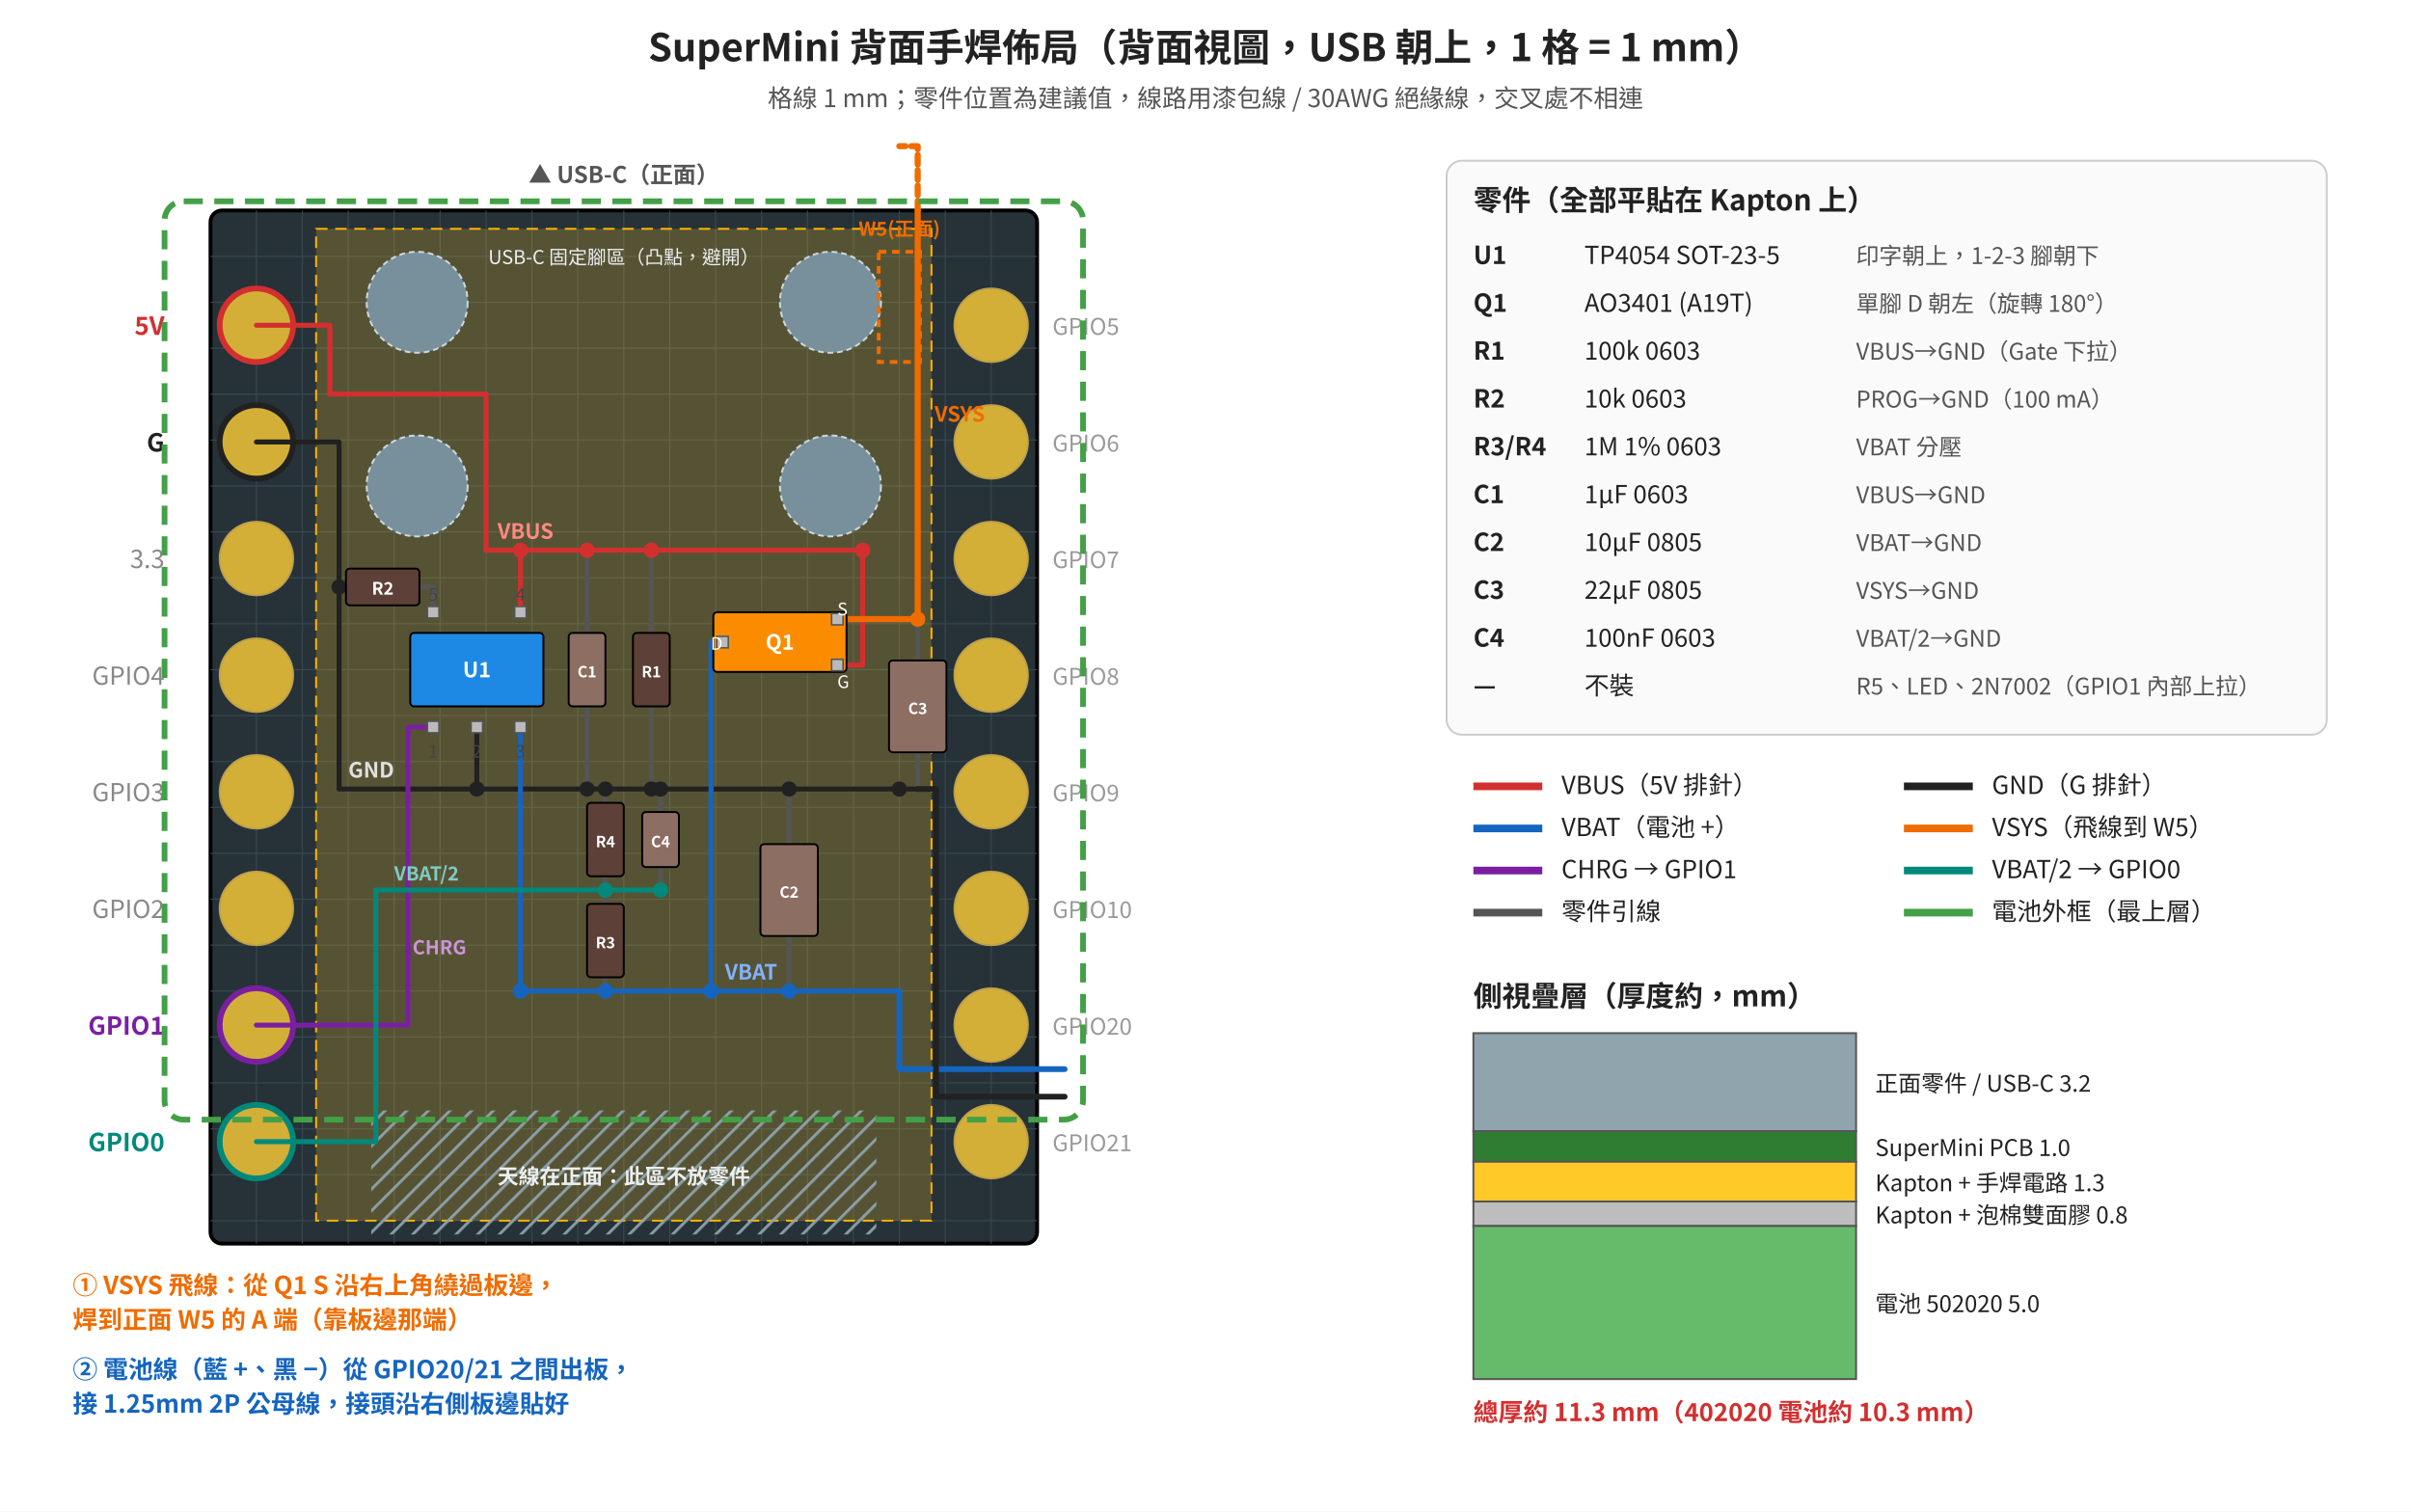
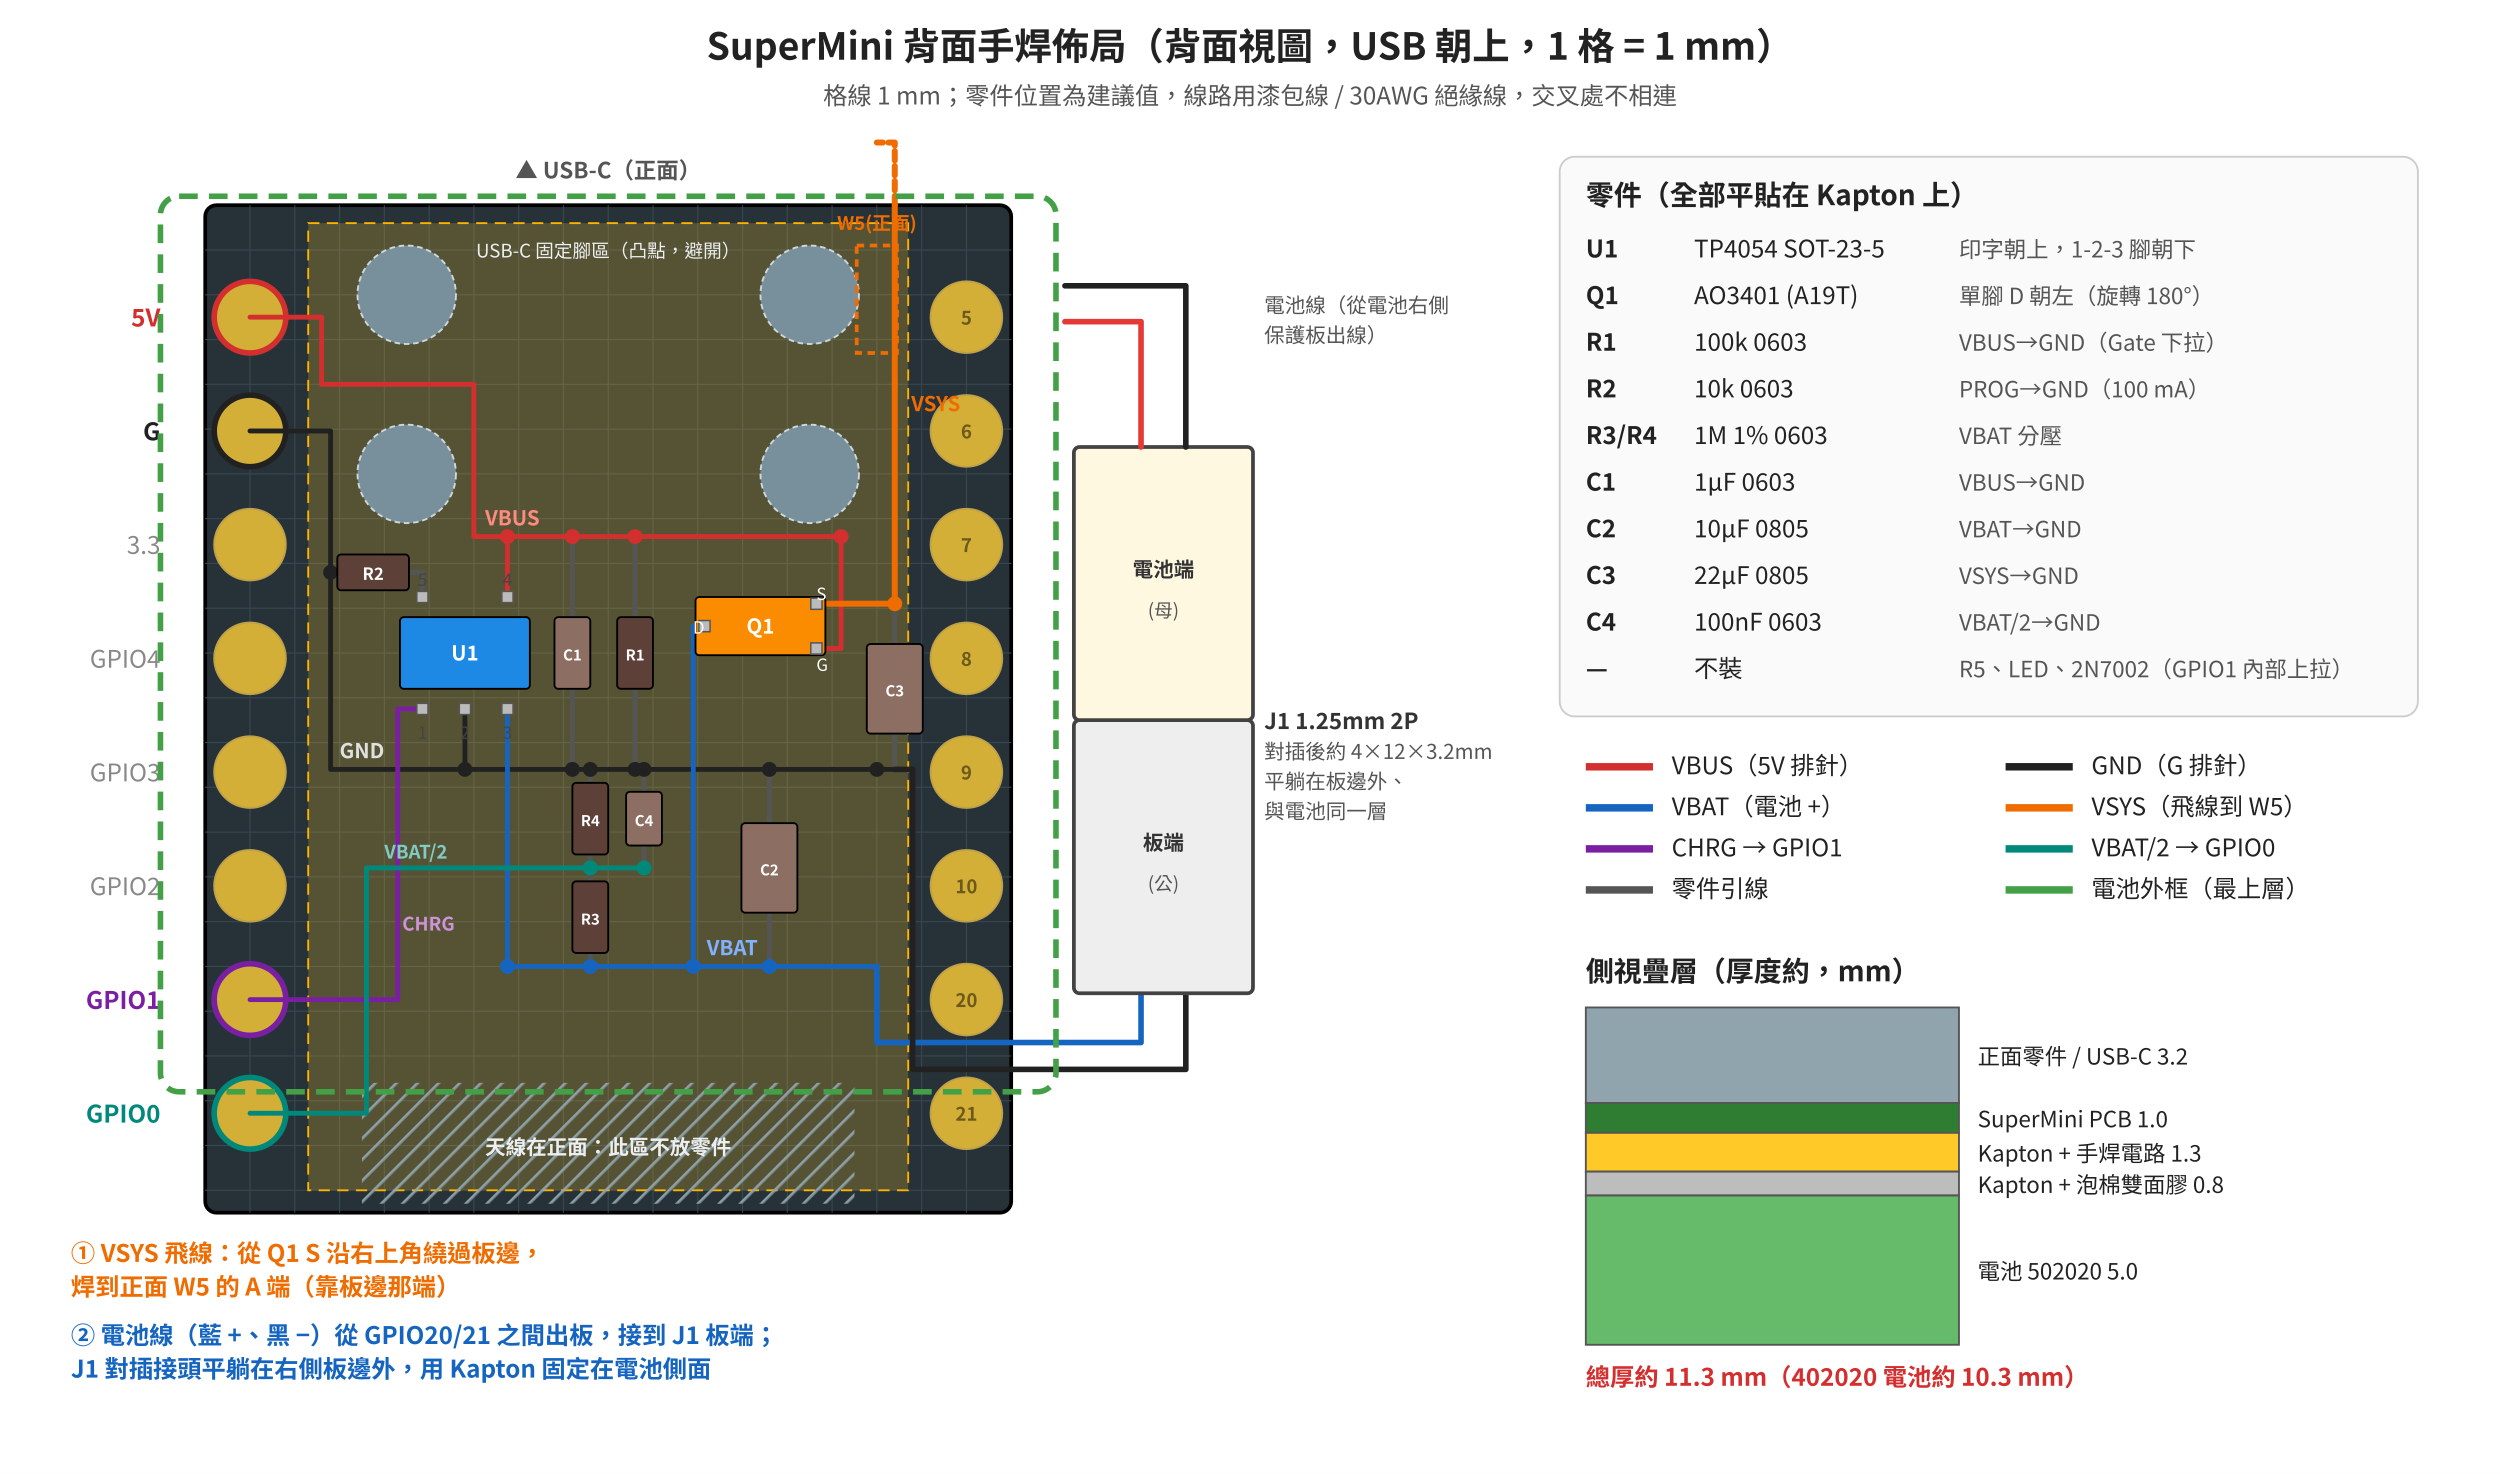
- <svg xmlns="http://www.w3.org/2000/svg" width="1260" height="790" viewBox="0 0 1260 790" font-family="Microsoft JhengHei, PingFang TC, Noto Sans CJK TC, sans-serif">
-   <rect width="1260" height="790" fill="#fff" />
+ <svg xmlns="http://www.w3.org/2000/svg" width="1340" height="790" viewBox="0 0 1340 790" font-family="Microsoft JhengHei, PingFang TC, Noto Sans CJK TC, sans-serif">
+   <rect width="1340" height="790" fill="#fff" />
  <defs>
    <pattern id="hatch" width="8" height="8" patternUnits="userSpaceOnUse" patternTransform="rotate(45)">
      <line x1="0" y1="0" x2="0" y2="8" stroke="#90a4ae" stroke-width="3" />
    </pattern>
  </defs>
-   <text x="630.0" y="32.0" font-size="20" text-anchor="middle" fill="#222" font-weight="bold">SuperMini 背面手焊佈局（背面視圖，USB 朝上，1 格 = 1 mm）</text>
-   <text x="630.0" y="56.0" font-size="13" text-anchor="middle" fill="#555">格線 1 mm；零件位置為建議值，線路用漆包線 / 30AWG 絕緣線，交叉處不相連</text>
+   <text x="670.0" y="32.0" font-size="20" text-anchor="middle" fill="#222" font-weight="bold">SuperMini 背面手焊佈局（背面視圖，USB 朝上，1 格 = 1 mm）</text>
+   <text x="670.0" y="56.0" font-size="13" text-anchor="middle" fill="#555">格線 1 mm；零件位置為建議值，線路用漆包線 / 30AWG 絕緣線，交叉處不相連</text>
  <rect x="110.0" y="110.0" width="432.0" height="540.0" rx="6" fill="#263238" stroke="#000" stroke-width="2" />
  <line x1="134.0" y1="110.0" x2="134.0" y2="650.0" stroke="#37474f" stroke-width="0.6" />
  <line x1="158.0" y1="110.0" x2="158.0" y2="650.0" stroke="#37474f" stroke-width="0.6" />
  <line x1="182.0" y1="110.0" x2="182.0" y2="650.0" stroke="#37474f" stroke-width="0.6" />
  <line x1="206.0" y1="110.0" x2="206.0" y2="650.0" stroke="#37474f" stroke-width="0.6" />
  <line x1="230.0" y1="110.0" x2="230.0" y2="650.0" stroke="#37474f" stroke-width="0.6" />
  <line x1="254.0" y1="110.0" x2="254.0" y2="650.0" stroke="#37474f" stroke-width="0.6" />
  <line x1="278.0" y1="110.0" x2="278.0" y2="650.0" stroke="#37474f" stroke-width="0.6" />
  <line x1="302.0" y1="110.0" x2="302.0" y2="650.0" stroke="#37474f" stroke-width="0.6" />
  <line x1="326.0" y1="110.0" x2="326.0" y2="650.0" stroke="#37474f" stroke-width="0.6" />
  <line x1="350.0" y1="110.0" x2="350.0" y2="650.0" stroke="#37474f" stroke-width="0.6" />
  <line x1="374.0" y1="110.0" x2="374.0" y2="650.0" stroke="#37474f" stroke-width="0.6" />
  <line x1="398.0" y1="110.0" x2="398.0" y2="650.0" stroke="#37474f" stroke-width="0.6" />
  <line x1="422.0" y1="110.0" x2="422.0" y2="650.0" stroke="#37474f" stroke-width="0.6" />
  <line x1="446.0" y1="110.0" x2="446.0" y2="650.0" stroke="#37474f" stroke-width="0.6" />
  <line x1="470.0" y1="110.0" x2="470.0" y2="650.0" stroke="#37474f" stroke-width="0.6" />
  <line x1="494.0" y1="110.0" x2="494.0" y2="650.0" stroke="#37474f" stroke-width="0.6" />
  <line x1="518.0" y1="110.0" x2="518.0" y2="650.0" stroke="#37474f" stroke-width="0.6" />
  <line x1="110.0" y1="134.0" x2="542.0" y2="134.0" stroke="#37474f" stroke-width="0.6" />
  <line x1="110.0" y1="158.0" x2="542.0" y2="158.0" stroke="#37474f" stroke-width="0.6" />
  <line x1="110.0" y1="182.0" x2="542.0" y2="182.0" stroke="#37474f" stroke-width="0.6" />
  <line x1="110.0" y1="206.0" x2="542.0" y2="206.0" stroke="#37474f" stroke-width="0.6" />
  <line x1="110.0" y1="230.0" x2="542.0" y2="230.0" stroke="#37474f" stroke-width="0.6" />
  <line x1="110.0" y1="254.0" x2="542.0" y2="254.0" stroke="#37474f" stroke-width="0.6" />
  <line x1="110.0" y1="278.0" x2="542.0" y2="278.0" stroke="#37474f" stroke-width="0.6" />
  <line x1="110.0" y1="302.0" x2="542.0" y2="302.0" stroke="#37474f" stroke-width="0.6" />
  <line x1="110.0" y1="326.0" x2="542.0" y2="326.0" stroke="#37474f" stroke-width="0.6" />
  <line x1="110.0" y1="350.0" x2="542.0" y2="350.0" stroke="#37474f" stroke-width="0.6" />
  <line x1="110.0" y1="374.0" x2="542.0" y2="374.0" stroke="#37474f" stroke-width="0.6" />
  <line x1="110.0" y1="398.0" x2="542.0" y2="398.0" stroke="#37474f" stroke-width="0.6" />
  <line x1="110.0" y1="422.0" x2="542.0" y2="422.0" stroke="#37474f" stroke-width="0.6" />
  <line x1="110.0" y1="446.0" x2="542.0" y2="446.0" stroke="#37474f" stroke-width="0.6" />
  <line x1="110.0" y1="470.0" x2="542.0" y2="470.0" stroke="#37474f" stroke-width="0.6" />
  <line x1="110.0" y1="494.0" x2="542.0" y2="494.0" stroke="#37474f" stroke-width="0.6" />
  <line x1="110.0" y1="518.0" x2="542.0" y2="518.0" stroke="#37474f" stroke-width="0.6" />
  <line x1="110.0" y1="542.0" x2="542.0" y2="542.0" stroke="#37474f" stroke-width="0.6" />
  <line x1="110.0" y1="566.0" x2="542.0" y2="566.0" stroke="#37474f" stroke-width="0.6" />
  <line x1="110.0" y1="590.0" x2="542.0" y2="590.0" stroke="#37474f" stroke-width="0.6" />
  <line x1="110.0" y1="614.0" x2="542.0" y2="614.0" stroke="#37474f" stroke-width="0.6" />
  <line x1="110.0" y1="638.0" x2="542.0" y2="638.0" stroke="#37474f" stroke-width="0.6" />
  <rect x="165.2" y="119.6" width="321.6" height="518.4" fill="#ffca28" fill-opacity="0.22" stroke="#ffb300" stroke-dasharray="6,4" />
  <rect x="194.0" y="580.4" width="264.0" height="64.8" fill="url(#hatch)" fill-opacity="0.9" />
  <text x="326.0" y="618.8" font-size="11" text-anchor="middle" fill="#eceff1" font-weight="bold">天線在正面：此區不放零件</text>
  <circle cx="218.0" cy="158.0" r="26.4" fill="#78909c" stroke="#cfd8dc" stroke-dasharray="3,2" />
  <circle cx="434.0" cy="158.0" r="26.4" fill="#78909c" stroke="#cfd8dc" stroke-dasharray="3,2" />
  <circle cx="218.0" cy="254.0" r="26.4" fill="#78909c" stroke="#cfd8dc" stroke-dasharray="3,2" />
  <circle cx="434.0" cy="254.0" r="26.4" fill="#78909c" stroke="#cfd8dc" stroke-dasharray="3,2" />
  <text x="326.0" y="138.0" font-size="10" text-anchor="middle" fill="#eceff1">USB-C 固定腳區（凸點，避開）</text>
  <text x="326.0" y="95.6" font-size="12" text-anchor="middle" fill="#555" font-weight="bold">▲ USB-C（正面）</text>
  <rect x="459.2" y="131.6" width="21.6" height="57.6" fill="none" stroke="#ef6c00" stroke-width="2" stroke-dasharray="4,3" />
  <text x="470.0" y="123.2" font-size="10" text-anchor="middle" fill="#ef6c00" font-weight="bold">W5(正面)</text>
  <circle cx="134.0" cy="170.0" r="19.2" fill="#d4af37" stroke="#d32f2f" stroke-width="3" />
  <text x="86.0" y="175.0" font-size="13" text-anchor="end" fill="#d32f2f" font-weight="bold">5V</text>
  <circle cx="134.0" cy="230.96" r="19.2" fill="#d4af37" stroke="#212121" stroke-width="3" />
  <text x="86.0" y="236.0" font-size="13" text-anchor="end" fill="#212121" font-weight="bold">G</text>
  <circle cx="134.0" cy="291.92" r="19.2" fill="#d4af37" stroke="#bfa14a" stroke-width="1" />
  <text x="86.0" y="296.9" font-size="13" text-anchor="end" fill="#888">3.3</text>
  <circle cx="134.0" cy="352.88" r="19.2" fill="#d4af37" stroke="#bfa14a" stroke-width="1" />
  <text x="86.0" y="357.9" font-size="13" text-anchor="end" fill="#888">GPIO4</text>
  <circle cx="134.0" cy="413.84" r="19.2" fill="#d4af37" stroke="#bfa14a" stroke-width="1" />
  <text x="86.0" y="418.8" font-size="13" text-anchor="end" fill="#888">GPIO3</text>
  <circle cx="134.0" cy="474.8" r="19.2" fill="#d4af37" stroke="#bfa14a" stroke-width="1" />
  <text x="86.0" y="479.8" font-size="13" text-anchor="end" fill="#888">GPIO2</text>
  <circle cx="134.0" cy="535.76" r="19.2" fill="#d4af37" stroke="#7b1fa2" stroke-width="3" />
  <text x="86.0" y="540.8" font-size="13" text-anchor="end" fill="#7b1fa2" font-weight="bold">GPIO1</text>
  <circle cx="134.0" cy="596.72" r="19.2" fill="#d4af37" stroke="#00897b" stroke-width="3" />
  <text x="86.0" y="601.7" font-size="13" text-anchor="end" fill="#00897b" font-weight="bold">GPIO0</text>
  <circle cx="518.0" cy="170.0" r="19.2" fill="#d4af37" stroke="#bfa14a" />
-   <text x="550.0" y="175.0" font-size="12" text-anchor="start" fill="#999">GPIO5</text>
+   <text x="518.0" y="174.0" font-size="10" text-anchor="middle" fill="#6d5a1a" font-weight="bold">5</text>
  <circle cx="518.0" cy="230.96" r="19.2" fill="#d4af37" stroke="#bfa14a" />
-   <text x="550.0" y="236.0" font-size="12" text-anchor="start" fill="#999">GPIO6</text>
+   <text x="518.0" y="235.0" font-size="10" text-anchor="middle" fill="#6d5a1a" font-weight="bold">6</text>
  <circle cx="518.0" cy="291.92" r="19.2" fill="#d4af37" stroke="#bfa14a" />
-   <text x="550.0" y="296.9" font-size="12" text-anchor="start" fill="#999">GPIO7</text>
+   <text x="518.0" y="295.9" font-size="10" text-anchor="middle" fill="#6d5a1a" font-weight="bold">7</text>
  <circle cx="518.0" cy="352.88" r="19.2" fill="#d4af37" stroke="#bfa14a" />
-   <text x="550.0" y="357.9" font-size="12" text-anchor="start" fill="#999">GPIO8</text>
+   <text x="518.0" y="356.9" font-size="10" text-anchor="middle" fill="#6d5a1a" font-weight="bold">8</text>
  <circle cx="518.0" cy="413.84" r="19.2" fill="#d4af37" stroke="#bfa14a" />
-   <text x="550.0" y="418.8" font-size="12" text-anchor="start" fill="#999">GPIO9</text>
+   <text x="518.0" y="417.8" font-size="10" text-anchor="middle" fill="#6d5a1a" font-weight="bold">9</text>
  <circle cx="518.0" cy="474.8" r="19.2" fill="#d4af37" stroke="#bfa14a" />
-   <text x="550.0" y="479.8" font-size="12" text-anchor="start" fill="#999">GPIO10</text>
+   <text x="518.0" y="478.8" font-size="10" text-anchor="middle" fill="#6d5a1a" font-weight="bold">10</text>
  <circle cx="518.0" cy="535.76" r="19.2" fill="#d4af37" stroke="#bfa14a" />
-   <text x="550.0" y="540.8" font-size="12" text-anchor="start" fill="#999">GPIO20</text>
+   <text x="518.0" y="539.8" font-size="10" text-anchor="middle" fill="#6d5a1a" font-weight="bold">20</text>
  <circle cx="518.0" cy="596.72" r="19.2" fill="#d4af37" stroke="#bfa14a" />
-   <text x="550.0" y="601.7" font-size="12" text-anchor="start" fill="#999">GPIO21</text>
+   <text x="518.0" y="600.7" font-size="10" text-anchor="middle" fill="#6d5a1a" font-weight="bold">21</text>
  <polyline fill="none" stroke="#d32f2f" stroke-width="2.6" stroke-linejoin="round" stroke-linecap="round" points="134.0,170.0 172.4,170.0 172.4,206.0 254.0,206.0 254.0,287.6 450.8,287.6" />
  <polyline fill="none" stroke="#212121" stroke-width="2.6" stroke-linejoin="round" stroke-linecap="round" points="134.0,231.0 177.2,231.0 177.2,412.4 470.0,412.4" />
  <polyline fill="none" stroke="#1565c0" stroke-width="2.6" stroke-linejoin="round" stroke-linecap="round" points="272.0,518.0 470.0,518.0" />
  <polyline fill="none" stroke="#d32f2f" stroke-width="2.6" stroke-linejoin="round" stroke-linecap="round" points="272.0,320.0 272.0,287.6" />
  <circle cx="272.0" cy="287.6" r="4" fill="#d32f2f" />
  <polyline fill="none" stroke="#555" stroke-width="2.6" stroke-linejoin="round" stroke-linecap="round" points="226.4,320.0 226.4,306.8 177.2,306.8" />
  <circle cx="177.2" cy="306.8" r="4" fill="#212121" />
  <polyline fill="none" stroke="#212121" stroke-width="2.6" stroke-linejoin="round" stroke-linecap="round" points="249.2,380.0 249.2,412.4" />
  <circle cx="249.2" cy="412.4" r="4" fill="#212121" />
  <polyline fill="none" stroke="#1565c0" stroke-width="2.6" stroke-linejoin="round" stroke-linecap="round" points="272.0,380.0 272.0,518.0" />
  <circle cx="272.0" cy="518.0" r="4" fill="#1565c0" />
  <polyline fill="none" stroke="#7b1fa2" stroke-width="2.6" stroke-linejoin="round" stroke-linecap="round" points="226.4,380.0 213.2,380.0 213.2,535.8 134.0,535.8" />
  <polyline fill="none" stroke="#d32f2f" stroke-width="2.6" stroke-linejoin="round" stroke-linecap="round" points="437.6,347.6 450.8,347.6 450.8,287.6" />
  <circle cx="450.8" cy="287.6" r="4" fill="#d32f2f" />
  <polyline fill="none" stroke="#ef6c00" stroke-width="3.2" stroke-linejoin="round" stroke-linecap="round" points="437.6,323.6 479.6,323.6 479.6,110.0" />
  <polyline fill="none" stroke="#ef6c00" stroke-width="3.2" stroke-linejoin="round" stroke-linecap="round" stroke-dasharray="5,3" points="479.6,110.0 479.6,76.4 470.0,76.4" />
  <polyline fill="none" stroke="#1565c0" stroke-width="2.6" stroke-linejoin="round" stroke-linecap="round" points="377.6,335.6 371.6,335.6 371.6,518.0" />
  <circle cx="371.6" cy="518.0" r="4" fill="#1565c0" />
  <polyline fill="none" stroke="#555" stroke-width="2.6" stroke-linejoin="round" stroke-linecap="round" points="306.8,287.6 306.8,412.4" />
  <circle cx="306.8" cy="287.6" r="4" fill="#d32f2f" />
  <circle cx="306.8" cy="412.4" r="4" fill="#212121" />
  <polyline fill="none" stroke="#555" stroke-width="2.6" stroke-linejoin="round" stroke-linecap="round" points="340.4,287.6 340.4,412.4" />
  <circle cx="340.4" cy="287.6" r="4" fill="#d32f2f" />
  <circle cx="340.4" cy="412.4" r="4" fill="#212121" />
  <polyline fill="none" stroke="#555" stroke-width="2.6" stroke-linejoin="round" stroke-linecap="round" points="479.6,323.6 479.6,412.4" />
  <circle cx="479.6" cy="323.6" r="4" fill="#ef6c00" />
  <circle cx="470.0" cy="412.4" r="4" fill="#212121" />
  <polyline fill="none" stroke="#212121" stroke-width="2.6" stroke-linejoin="round" stroke-linecap="round" points="470.0,412.4 479.6,412.4" />
  <polyline fill="none" stroke="#555" stroke-width="2.6" stroke-linejoin="round" stroke-linecap="round" points="316.4,412.4 316.4,518.0" />
  <circle cx="316.4" cy="412.4" r="4" fill="#212121" />
  <circle cx="316.4" cy="518.0" r="4" fill="#1565c0" />
  <polyline fill="none" stroke="#555" stroke-width="2.6" stroke-linejoin="round" stroke-linecap="round" points="345.2,431.6 345.2,465.2" />
  <polyline fill="none" stroke="#555" stroke-width="2.6" stroke-linejoin="round" stroke-linecap="round" points="345.2,412.4 345.2,431.6" />
  <circle cx="345.2" cy="412.4" r="4" fill="#212121" />
  <polyline fill="none" stroke="#00897b" stroke-width="2.6" stroke-linejoin="round" stroke-linecap="round" points="345.2,465.2 196.4,465.2 196.4,596.7 134.0,596.7" />
  <circle cx="316.4" cy="465.2" r="4" fill="#00897b" />
  <circle cx="345.2" cy="465.2" r="4" fill="#00897b" />
  <polyline fill="none" stroke="#555" stroke-width="2.6" stroke-linejoin="round" stroke-linecap="round" points="412.4,412.4 412.4,518.0" />
  <circle cx="412.4" cy="412.4" r="4" fill="#212121" />
  <circle cx="412.4" cy="518.0" r="4" fill="#1565c0" />
-   <polyline fill="none" stroke="#1565c0" stroke-width="3" stroke-linejoin="round" stroke-linecap="round" points="470.0,518.0 470.0,558.8 556.4,558.8" />
-   <polyline fill="none" stroke="#212121" stroke-width="3" stroke-linejoin="round" stroke-linecap="round" points="479.6,412.4 489.2,412.4 489.2,573.2 556.4,573.2" />
+   <polyline fill="none" stroke="#1565c0" stroke-width="3" stroke-linejoin="round" stroke-linecap="round" points="470.0,518.0 470.0,558.8 566.0,558.8 611.6,558.8 611.6,532.4" />
+   <polyline fill="none" stroke="#212121" stroke-width="3" stroke-linejoin="round" stroke-linecap="round" points="479.6,412.4 489.2,412.4 489.2,573.2 566.0,573.2 635.6,573.2 635.6,532.4" />
+   <rect x="575.6" y="386.0" width="96.0" height="146.4" rx="3" fill="#eeeeee" stroke="#424242" stroke-width="2" />
+   <rect x="575.6" y="239.6" width="96.0" height="146.4" rx="3" fill="#fff8e1" stroke="#424242" stroke-width="2" />
+   <text x="623.6" y="455.6" font-size="11" text-anchor="middle" fill="#333" font-weight="bold">板端</text>
+   <text x="623.6" y="477.2" font-size="10" text-anchor="middle" fill="#555">(公)</text>
+   <text x="623.6" y="309.2" font-size="11" text-anchor="middle" fill="#333" font-weight="bold">電池端</text>
+   <text x="623.6" y="330.8" font-size="10" text-anchor="middle" fill="#555">(母)</text>
+   <text x="677.6" y="390.8" font-size="12" text-anchor="start" fill="#333" font-weight="bold">J1 1.25mm 2P</text>
+   <text x="677.6" y="406.8" font-size="11" text-anchor="start" fill="#555">對插後約 4×12×3.2mm</text>
+   <text x="677.6" y="422.8" font-size="11" text-anchor="start" fill="#555">平躺在板邊外、</text>
+   <text x="677.6" y="438.8" font-size="11" text-anchor="start" fill="#555">與電池同一層</text>
+   <polyline fill="none" stroke="#e53935" stroke-width="3" stroke-linejoin="round" stroke-linecap="round" points="611.6,239.6 611.6,172.4 570.8,172.4" />
+   <polyline fill="none" stroke="#212121" stroke-width="3" stroke-linejoin="round" stroke-linecap="round" points="635.6,239.6 635.6,153.2 570.8,153.2" />
+   <text x="677.6" y="167.6" font-size="11" text-anchor="start" fill="#555">電池線（從電池右側</text>
+   <text x="677.6" y="183.6" font-size="11" text-anchor="start" fill="#555">保護板出線）</text>
  <rect x="214.4" y="330.8" width="69.6" height="38.4" rx="2" fill="#1e88e5" stroke="#000" stroke-width="1" />
  <text x="249.2" y="354.0" font-size="11" text-anchor="middle" fill="#fff" font-weight="bold">U1</text>
  <rect x="223.4" y="317.0" width="6" height="6" fill="#bbb" stroke="#555" stroke-width="0.8" />
  <rect x="269.0" y="317.0" width="6" height="6" fill="#bbb" stroke="#555" stroke-width="0.8" />
  <rect x="223.4" y="377.0" width="6" height="6" fill="#bbb" stroke="#555" stroke-width="0.8" />
  <rect x="246.2" y="377.0" width="6" height="6" fill="#bbb" stroke="#555" stroke-width="0.8" />
  <rect x="269.0" y="377.0" width="6" height="6" fill="#bbb" stroke="#555" stroke-width="0.8" />
  <text x="226.4" y="314.0" font-size="9" text-anchor="middle" fill="#444">5</text>
  <text x="272.0" y="314.0" font-size="9" text-anchor="middle" fill="#444">4</text>
  <text x="226.4" y="396.0" font-size="9" text-anchor="middle" fill="#444">1</text>
  <text x="249.2" y="396.0" font-size="9" text-anchor="middle" fill="#444">2</text>
  <text x="272.0" y="396.0" font-size="9" text-anchor="middle" fill="#444">3</text>
  <rect x="372.8" y="320.0" width="69.6" height="31.2" rx="2" fill="#fb8c00" stroke="#000" stroke-width="1" />
  <text x="407.6" y="339.6" font-size="11" text-anchor="middle" fill="#fff" font-weight="bold">Q1</text>
  <rect x="374.6" y="332.6" width="6" height="6" fill="#bbb" stroke="#555" stroke-width="0.8" />
  <rect x="434.6" y="320.6" width="6" height="6" fill="#bbb" stroke="#555" stroke-width="0.8" />
  <rect x="434.6" y="344.6" width="6" height="6" fill="#bbb" stroke="#555" stroke-width="0.8" />
  <text x="377.6" y="339.6" font-size="9" text-anchor="end" fill="#fff">D</text>
  <text x="437.6" y="321.6" font-size="9" text-anchor="start" fill="#fff">S</text>
  <text x="437.6" y="359.6" font-size="9" text-anchor="start" fill="#fff">G</text>
  <rect x="180.8" y="297.2" width="38.4" height="19.2" rx="2" fill="#5d4037" stroke="#000" stroke-width="1" />
  <text x="200.0" y="310.8" font-size="9" text-anchor="middle" fill="#fff" font-weight="bold">R2</text>
  <rect x="297.2" y="330.8" width="19.2" height="38.4" rx="2" fill="#8d6e63" stroke="#000" stroke-width="1" />
  <text x="306.8" y="354.0" font-size="8" text-anchor="middle" fill="#fff" font-weight="bold">C1</text>
  <rect x="330.8" y="330.8" width="19.2" height="38.4" rx="2" fill="#5d4037" stroke="#000" stroke-width="1" />
  <text x="340.4" y="354.0" font-size="8" text-anchor="middle" fill="#fff" font-weight="bold">R1</text>
  <rect x="464.6" y="345.2" width="30.0" height="48.0" rx="2" fill="#8d6e63" stroke="#000" stroke-width="1" />
  <text x="479.6" y="373.2" font-size="8" text-anchor="middle" fill="#fff" font-weight="bold">C3</text>
  <rect x="306.8" y="419.6" width="19.2" height="38.4" rx="2" fill="#5d4037" stroke="#000" stroke-width="1" />
  <text x="316.4" y="442.8" font-size="8" text-anchor="middle" fill="#fff" font-weight="bold">R4</text>
  <rect x="306.8" y="472.4" width="19.2" height="38.4" rx="2" fill="#5d4037" stroke="#000" stroke-width="1" />
  <text x="316.4" y="495.6" font-size="8" text-anchor="middle" fill="#fff" font-weight="bold">R3</text>
  <rect x="335.6" y="424.4" width="19.2" height="28.8" rx="2" fill="#8d6e63" stroke="#000" stroke-width="1" />
  <text x="345.2" y="442.8" font-size="8" text-anchor="middle" fill="#fff" font-weight="bold">C4</text>
  <rect x="397.4" y="441.2" width="30.0" height="48.0" rx="2" fill="#8d6e63" stroke="#000" stroke-width="1" />
  <text x="412.4" y="469.2" font-size="8" text-anchor="middle" fill="#fff" font-weight="bold">C2</text>
  <text x="260.0" y="281.6" font-size="11" text-anchor="start" fill="#ff8a80" font-weight="bold">VBUS</text>
  <text x="182.0" y="406.4" font-size="11" text-anchor="start" fill="#e0e0e0" font-weight="bold">GND</text>
  <text x="378.8" y="512.0" font-size="11" text-anchor="start" fill="#82b1ff" font-weight="bold">VBAT</text>
  <text x="215.6" y="498.8" font-size="10" text-anchor="start" fill="#ce93d8" font-weight="bold">CHRG</text>
  <text x="206.0" y="460.2" font-size="10" text-anchor="start" fill="#80cbc4" font-weight="bold">VBAT/2</text>
  <text x="488.4" y="220.4" font-size="11" text-anchor="start" fill="#ef6c00" font-weight="bold">VSYS</text>
  <rect x="86.0" y="105.2" width="480.0" height="480.0" rx="10" fill="none" stroke="#43a047" stroke-width="3" stroke-dasharray="10,6" />
  <text x="38.0" y="676.4" font-size="13" text-anchor="start" fill="#ef6c00" font-weight="bold">① VSYS 飛線：從 Q1 S 沿右上角繞過板邊，</text>
  <text x="38.0" y="694.4" font-size="13" text-anchor="start" fill="#ef6c00" font-weight="bold">   焊到正面 W5 的 A 端（靠板邊那端）</text>
-   <text x="38.0" y="720.4" font-size="13" text-anchor="start" fill="#1565c0" font-weight="bold">② 電池線（藍 +、黑 −）從 GPIO20/21 之間出板，</text>
-   <text x="38.0" y="738.4" font-size="13" text-anchor="start" fill="#1565c0" font-weight="bold">   接 1.25mm 2P 公母線，接頭沿右側板邊貼好</text>
-   <rect x="756" y="84" width="460" height="300" rx="8" fill="#fafafa" stroke="#ccc" />
-   <text x="770.0" y="110.0" font-size="15" text-anchor="start" fill="#222" font-weight="bold">零件（全部平貼在 Kapton 上）</text>
-   <text x="770.0" y="138.0" font-size="13" text-anchor="start" fill="#222" font-weight="bold">U1</text>
-   <text x="828.0" y="138.0" font-size="13" text-anchor="start" fill="#222">TP4054  SOT-23-5</text>
-   <text x="970.0" y="138.0" font-size="12" text-anchor="start" fill="#555">印字朝上，1-2-3 腳朝下</text>
-   <text x="770.0" y="163.0" font-size="13" text-anchor="start" fill="#222" font-weight="bold">Q1</text>
-   <text x="828.0" y="163.0" font-size="13" text-anchor="start" fill="#222">AO3401 (A19T)</text>
-   <text x="970.0" y="163.0" font-size="12" text-anchor="start" fill="#555">單腳 D 朝左（旋轉 180°）</text>
-   <text x="770.0" y="188.0" font-size="13" text-anchor="start" fill="#222" font-weight="bold">R1</text>
-   <text x="828.0" y="188.0" font-size="13" text-anchor="start" fill="#222">100k 0603</text>
-   <text x="970.0" y="188.0" font-size="12" text-anchor="start" fill="#555">VBUS→GND（Gate 下拉）</text>
-   <text x="770.0" y="213.0" font-size="13" text-anchor="start" fill="#222" font-weight="bold">R2</text>
-   <text x="828.0" y="213.0" font-size="13" text-anchor="start" fill="#222">10k 0603</text>
-   <text x="970.0" y="213.0" font-size="12" text-anchor="start" fill="#555">PROG→GND（100 mA）</text>
-   <text x="770.0" y="238.0" font-size="13" text-anchor="start" fill="#222" font-weight="bold">R3/R4</text>
-   <text x="828.0" y="238.0" font-size="13" text-anchor="start" fill="#222">1M 1% 0603</text>
-   <text x="970.0" y="238.0" font-size="12" text-anchor="start" fill="#555">VBAT 分壓</text>
-   <text x="770.0" y="263.0" font-size="13" text-anchor="start" fill="#222" font-weight="bold">C1</text>
-   <text x="828.0" y="263.0" font-size="13" text-anchor="start" fill="#222">1µF 0603</text>
-   <text x="970.0" y="263.0" font-size="12" text-anchor="start" fill="#555">VBUS→GND</text>
-   <text x="770.0" y="288.0" font-size="13" text-anchor="start" fill="#222" font-weight="bold">C2</text>
-   <text x="828.0" y="288.0" font-size="13" text-anchor="start" fill="#222">10µF 0805</text>
-   <text x="970.0" y="288.0" font-size="12" text-anchor="start" fill="#555">VBAT→GND</text>
-   <text x="770.0" y="313.0" font-size="13" text-anchor="start" fill="#222" font-weight="bold">C3</text>
-   <text x="828.0" y="313.0" font-size="13" text-anchor="start" fill="#222">22µF 0805</text>
-   <text x="970.0" y="313.0" font-size="12" text-anchor="start" fill="#555">VSYS→GND</text>
-   <text x="770.0" y="338.0" font-size="13" text-anchor="start" fill="#222" font-weight="bold">C4</text>
-   <text x="828.0" y="338.0" font-size="13" text-anchor="start" fill="#222">100nF 0603</text>
-   <text x="970.0" y="338.0" font-size="12" text-anchor="start" fill="#555">VBAT/2→GND</text>
-   <text x="770.0" y="363.0" font-size="13" text-anchor="start" fill="#222" font-weight="bold">—</text>
-   <text x="828.0" y="363.0" font-size="13" text-anchor="start" fill="#222">不裝</text>
-   <text x="970.0" y="363.0" font-size="12" text-anchor="start" fill="#555">R5、LED、2N7002（GPIO1 內部上拉）</text>
-   <line x1="770" y1="411" x2="806" y2="411" stroke="#d32f2f" stroke-width="4" />
-   <text x="816.0" y="415.0" font-size="13" text-anchor="start" fill="#222">VBUS（5V 排針）</text>
-   <line x1="995" y1="411" x2="1031" y2="411" stroke="#212121" stroke-width="4" />
-   <text x="1041.0" y="415.0" font-size="13" text-anchor="start" fill="#222">GND（G 排針）</text>
-   <line x1="770" y1="433" x2="806" y2="433" stroke="#1565c0" stroke-width="4" />
-   <text x="816.0" y="437.0" font-size="13" text-anchor="start" fill="#222">VBAT（電池 +）</text>
-   <line x1="995" y1="433" x2="1031" y2="433" stroke="#ef6c00" stroke-width="4" />
-   <text x="1041.0" y="437.0" font-size="13" text-anchor="start" fill="#222">VSYS（飛線到 W5）</text>
-   <line x1="770" y1="455" x2="806" y2="455" stroke="#7b1fa2" stroke-width="4" />
-   <text x="816.0" y="459.0" font-size="13" text-anchor="start" fill="#222">CHRG → GPIO1</text>
-   <line x1="995" y1="455" x2="1031" y2="455" stroke="#00897b" stroke-width="4" />
-   <text x="1041.0" y="459.0" font-size="13" text-anchor="start" fill="#222">VBAT/2 → GPIO0</text>
-   <line x1="770" y1="477" x2="806" y2="477" stroke="#555" stroke-width="4" />
-   <text x="816.0" y="481.0" font-size="13" text-anchor="start" fill="#222">零件引線</text>
-   <line x1="995" y1="477" x2="1031" y2="477" stroke="#43a047" stroke-width="4" />
-   <text x="1041.0" y="481.0" font-size="13" text-anchor="start" fill="#222">電池外框（最上層）</text>
-   <text x="770.0" y="526.0" font-size="15" text-anchor="start" fill="#222" font-weight="bold">側視疊層（厚度約，mm）</text>
-   <rect x="770" y="540" width="200" height="51.2" fill="#90a4ae" stroke="#555" />
-   <text x="980.0" y="570.6" font-size="12" text-anchor="start" fill="#222">正面零件 / USB-C  3.2</text>
-   <rect x="770" y="591.2" width="200" height="16.0" fill="#2e7d32" stroke="#555" />
-   <text x="980.0" y="604.2" font-size="12" text-anchor="start" fill="#222">SuperMini PCB  1.0</text>
-   <rect x="770" y="607.2" width="200" height="20.8" fill="#ffca28" stroke="#555" />
-   <text x="980.0" y="622.6" font-size="12" text-anchor="start" fill="#222">Kapton + 手焊電路  1.3</text>
-   <rect x="770" y="628.0" width="200" height="12.8" fill="#bdbdbd" stroke="#555" />
-   <text x="980.0" y="639.4" font-size="12" text-anchor="start" fill="#222">Kapton + 泡棉雙面膠  0.8</text>
-   <rect x="770" y="640.8" width="200" height="80.0" fill="#66bb6a" stroke="#555" />
-   <text x="980.0" y="685.8" font-size="12" text-anchor="start" fill="#222">電池 502020  5.0</text>
-   <text x="770.0" y="742.8" font-size="13" text-anchor="start" fill="#d32f2f" font-weight="bold">總厚約 11.3 mm（402020 電池約 10.3 mm）</text>
+   <text x="38.0" y="720.4" font-size="13" text-anchor="start" fill="#1565c0" font-weight="bold">② 電池線（藍 +、黑 −）從 GPIO20/21 之間出板，接到 J1 板端；</text>
+   <text x="38.0" y="738.4" font-size="13" text-anchor="start" fill="#1565c0" font-weight="bold">   J1 對插接頭平躺在右側板邊外，用 Kapton 固定在電池側面</text>
+   <rect x="836" y="84" width="460" height="300" rx="8" fill="#fafafa" stroke="#ccc" />
+   <text x="850.0" y="110.0" font-size="15" text-anchor="start" fill="#222" font-weight="bold">零件（全部平貼在 Kapton 上）</text>
+   <text x="850.0" y="138.0" font-size="13" text-anchor="start" fill="#222" font-weight="bold">U1</text>
+   <text x="908.0" y="138.0" font-size="13" text-anchor="start" fill="#222">TP4054  SOT-23-5</text>
+   <text x="1050.0" y="138.0" font-size="12" text-anchor="start" fill="#555">印字朝上，1-2-3 腳朝下</text>
+   <text x="850.0" y="163.0" font-size="13" text-anchor="start" fill="#222" font-weight="bold">Q1</text>
+   <text x="908.0" y="163.0" font-size="13" text-anchor="start" fill="#222">AO3401 (A19T)</text>
+   <text x="1050.0" y="163.0" font-size="12" text-anchor="start" fill="#555">單腳 D 朝左（旋轉 180°）</text>
+   <text x="850.0" y="188.0" font-size="13" text-anchor="start" fill="#222" font-weight="bold">R1</text>
+   <text x="908.0" y="188.0" font-size="13" text-anchor="start" fill="#222">100k 0603</text>
+   <text x="1050.0" y="188.0" font-size="12" text-anchor="start" fill="#555">VBUS→GND（Gate 下拉）</text>
+   <text x="850.0" y="213.0" font-size="13" text-anchor="start" fill="#222" font-weight="bold">R2</text>
+   <text x="908.0" y="213.0" font-size="13" text-anchor="start" fill="#222">10k 0603</text>
+   <text x="1050.0" y="213.0" font-size="12" text-anchor="start" fill="#555">PROG→GND（100 mA）</text>
+   <text x="850.0" y="238.0" font-size="13" text-anchor="start" fill="#222" font-weight="bold">R3/R4</text>
+   <text x="908.0" y="238.0" font-size="13" text-anchor="start" fill="#222">1M 1% 0603</text>
+   <text x="1050.0" y="238.0" font-size="12" text-anchor="start" fill="#555">VBAT 分壓</text>
+   <text x="850.0" y="263.0" font-size="13" text-anchor="start" fill="#222" font-weight="bold">C1</text>
+   <text x="908.0" y="263.0" font-size="13" text-anchor="start" fill="#222">1µF 0603</text>
+   <text x="1050.0" y="263.0" font-size="12" text-anchor="start" fill="#555">VBUS→GND</text>
+   <text x="850.0" y="288.0" font-size="13" text-anchor="start" fill="#222" font-weight="bold">C2</text>
+   <text x="908.0" y="288.0" font-size="13" text-anchor="start" fill="#222">10µF 0805</text>
+   <text x="1050.0" y="288.0" font-size="12" text-anchor="start" fill="#555">VBAT→GND</text>
+   <text x="850.0" y="313.0" font-size="13" text-anchor="start" fill="#222" font-weight="bold">C3</text>
+   <text x="908.0" y="313.0" font-size="13" text-anchor="start" fill="#222">22µF 0805</text>
+   <text x="1050.0" y="313.0" font-size="12" text-anchor="start" fill="#555">VSYS→GND</text>
+   <text x="850.0" y="338.0" font-size="13" text-anchor="start" fill="#222" font-weight="bold">C4</text>
+   <text x="908.0" y="338.0" font-size="13" text-anchor="start" fill="#222">100nF 0603</text>
+   <text x="1050.0" y="338.0" font-size="12" text-anchor="start" fill="#555">VBAT/2→GND</text>
+   <text x="850.0" y="363.0" font-size="13" text-anchor="start" fill="#222" font-weight="bold">—</text>
+   <text x="908.0" y="363.0" font-size="13" text-anchor="start" fill="#222">不裝</text>
+   <text x="1050.0" y="363.0" font-size="12" text-anchor="start" fill="#555">R5、LED、2N7002（GPIO1 內部上拉）</text>
+   <line x1="850" y1="411" x2="886" y2="411" stroke="#d32f2f" stroke-width="4" />
+   <text x="896.0" y="415.0" font-size="13" text-anchor="start" fill="#222">VBUS（5V 排針）</text>
+   <line x1="1075" y1="411" x2="1111" y2="411" stroke="#212121" stroke-width="4" />
+   <text x="1121.0" y="415.0" font-size="13" text-anchor="start" fill="#222">GND（G 排針）</text>
+   <line x1="850" y1="433" x2="886" y2="433" stroke="#1565c0" stroke-width="4" />
+   <text x="896.0" y="437.0" font-size="13" text-anchor="start" fill="#222">VBAT（電池 +）</text>
+   <line x1="1075" y1="433" x2="1111" y2="433" stroke="#ef6c00" stroke-width="4" />
+   <text x="1121.0" y="437.0" font-size="13" text-anchor="start" fill="#222">VSYS（飛線到 W5）</text>
+   <line x1="850" y1="455" x2="886" y2="455" stroke="#7b1fa2" stroke-width="4" />
+   <text x="896.0" y="459.0" font-size="13" text-anchor="start" fill="#222">CHRG → GPIO1</text>
+   <line x1="1075" y1="455" x2="1111" y2="455" stroke="#00897b" stroke-width="4" />
+   <text x="1121.0" y="459.0" font-size="13" text-anchor="start" fill="#222">VBAT/2 → GPIO0</text>
+   <line x1="850" y1="477" x2="886" y2="477" stroke="#555" stroke-width="4" />
+   <text x="896.0" y="481.0" font-size="13" text-anchor="start" fill="#222">零件引線</text>
+   <line x1="1075" y1="477" x2="1111" y2="477" stroke="#43a047" stroke-width="4" />
+   <text x="1121.0" y="481.0" font-size="13" text-anchor="start" fill="#222">電池外框（最上層）</text>
+   <text x="850.0" y="526.0" font-size="15" text-anchor="start" fill="#222" font-weight="bold">側視疊層（厚度約，mm）</text>
+   <rect x="850" y="540" width="200" height="51.2" fill="#90a4ae" stroke="#555" />
+   <text x="1060.0" y="570.6" font-size="12" text-anchor="start" fill="#222">正面零件 / USB-C  3.2</text>
+   <rect x="850" y="591.2" width="200" height="16.0" fill="#2e7d32" stroke="#555" />
+   <text x="1060.0" y="604.2" font-size="12" text-anchor="start" fill="#222">SuperMini PCB  1.0</text>
+   <rect x="850" y="607.2" width="200" height="20.8" fill="#ffca28" stroke="#555" />
+   <text x="1060.0" y="622.6" font-size="12" text-anchor="start" fill="#222">Kapton + 手焊電路  1.3</text>
+   <rect x="850" y="628.0" width="200" height="12.8" fill="#bdbdbd" stroke="#555" />
+   <text x="1060.0" y="639.4" font-size="12" text-anchor="start" fill="#222">Kapton + 泡棉雙面膠  0.8</text>
+   <rect x="850" y="640.8" width="200" height="80.0" fill="#66bb6a" stroke="#555" />
+   <text x="1060.0" y="685.8" font-size="12" text-anchor="start" fill="#222">電池 502020  5.0</text>
+   <text x="850.0" y="742.8" font-size="13" text-anchor="start" fill="#d32f2f" font-weight="bold">總厚約 11.3 mm（402020 電池約 10.3 mm）</text>
</svg>
